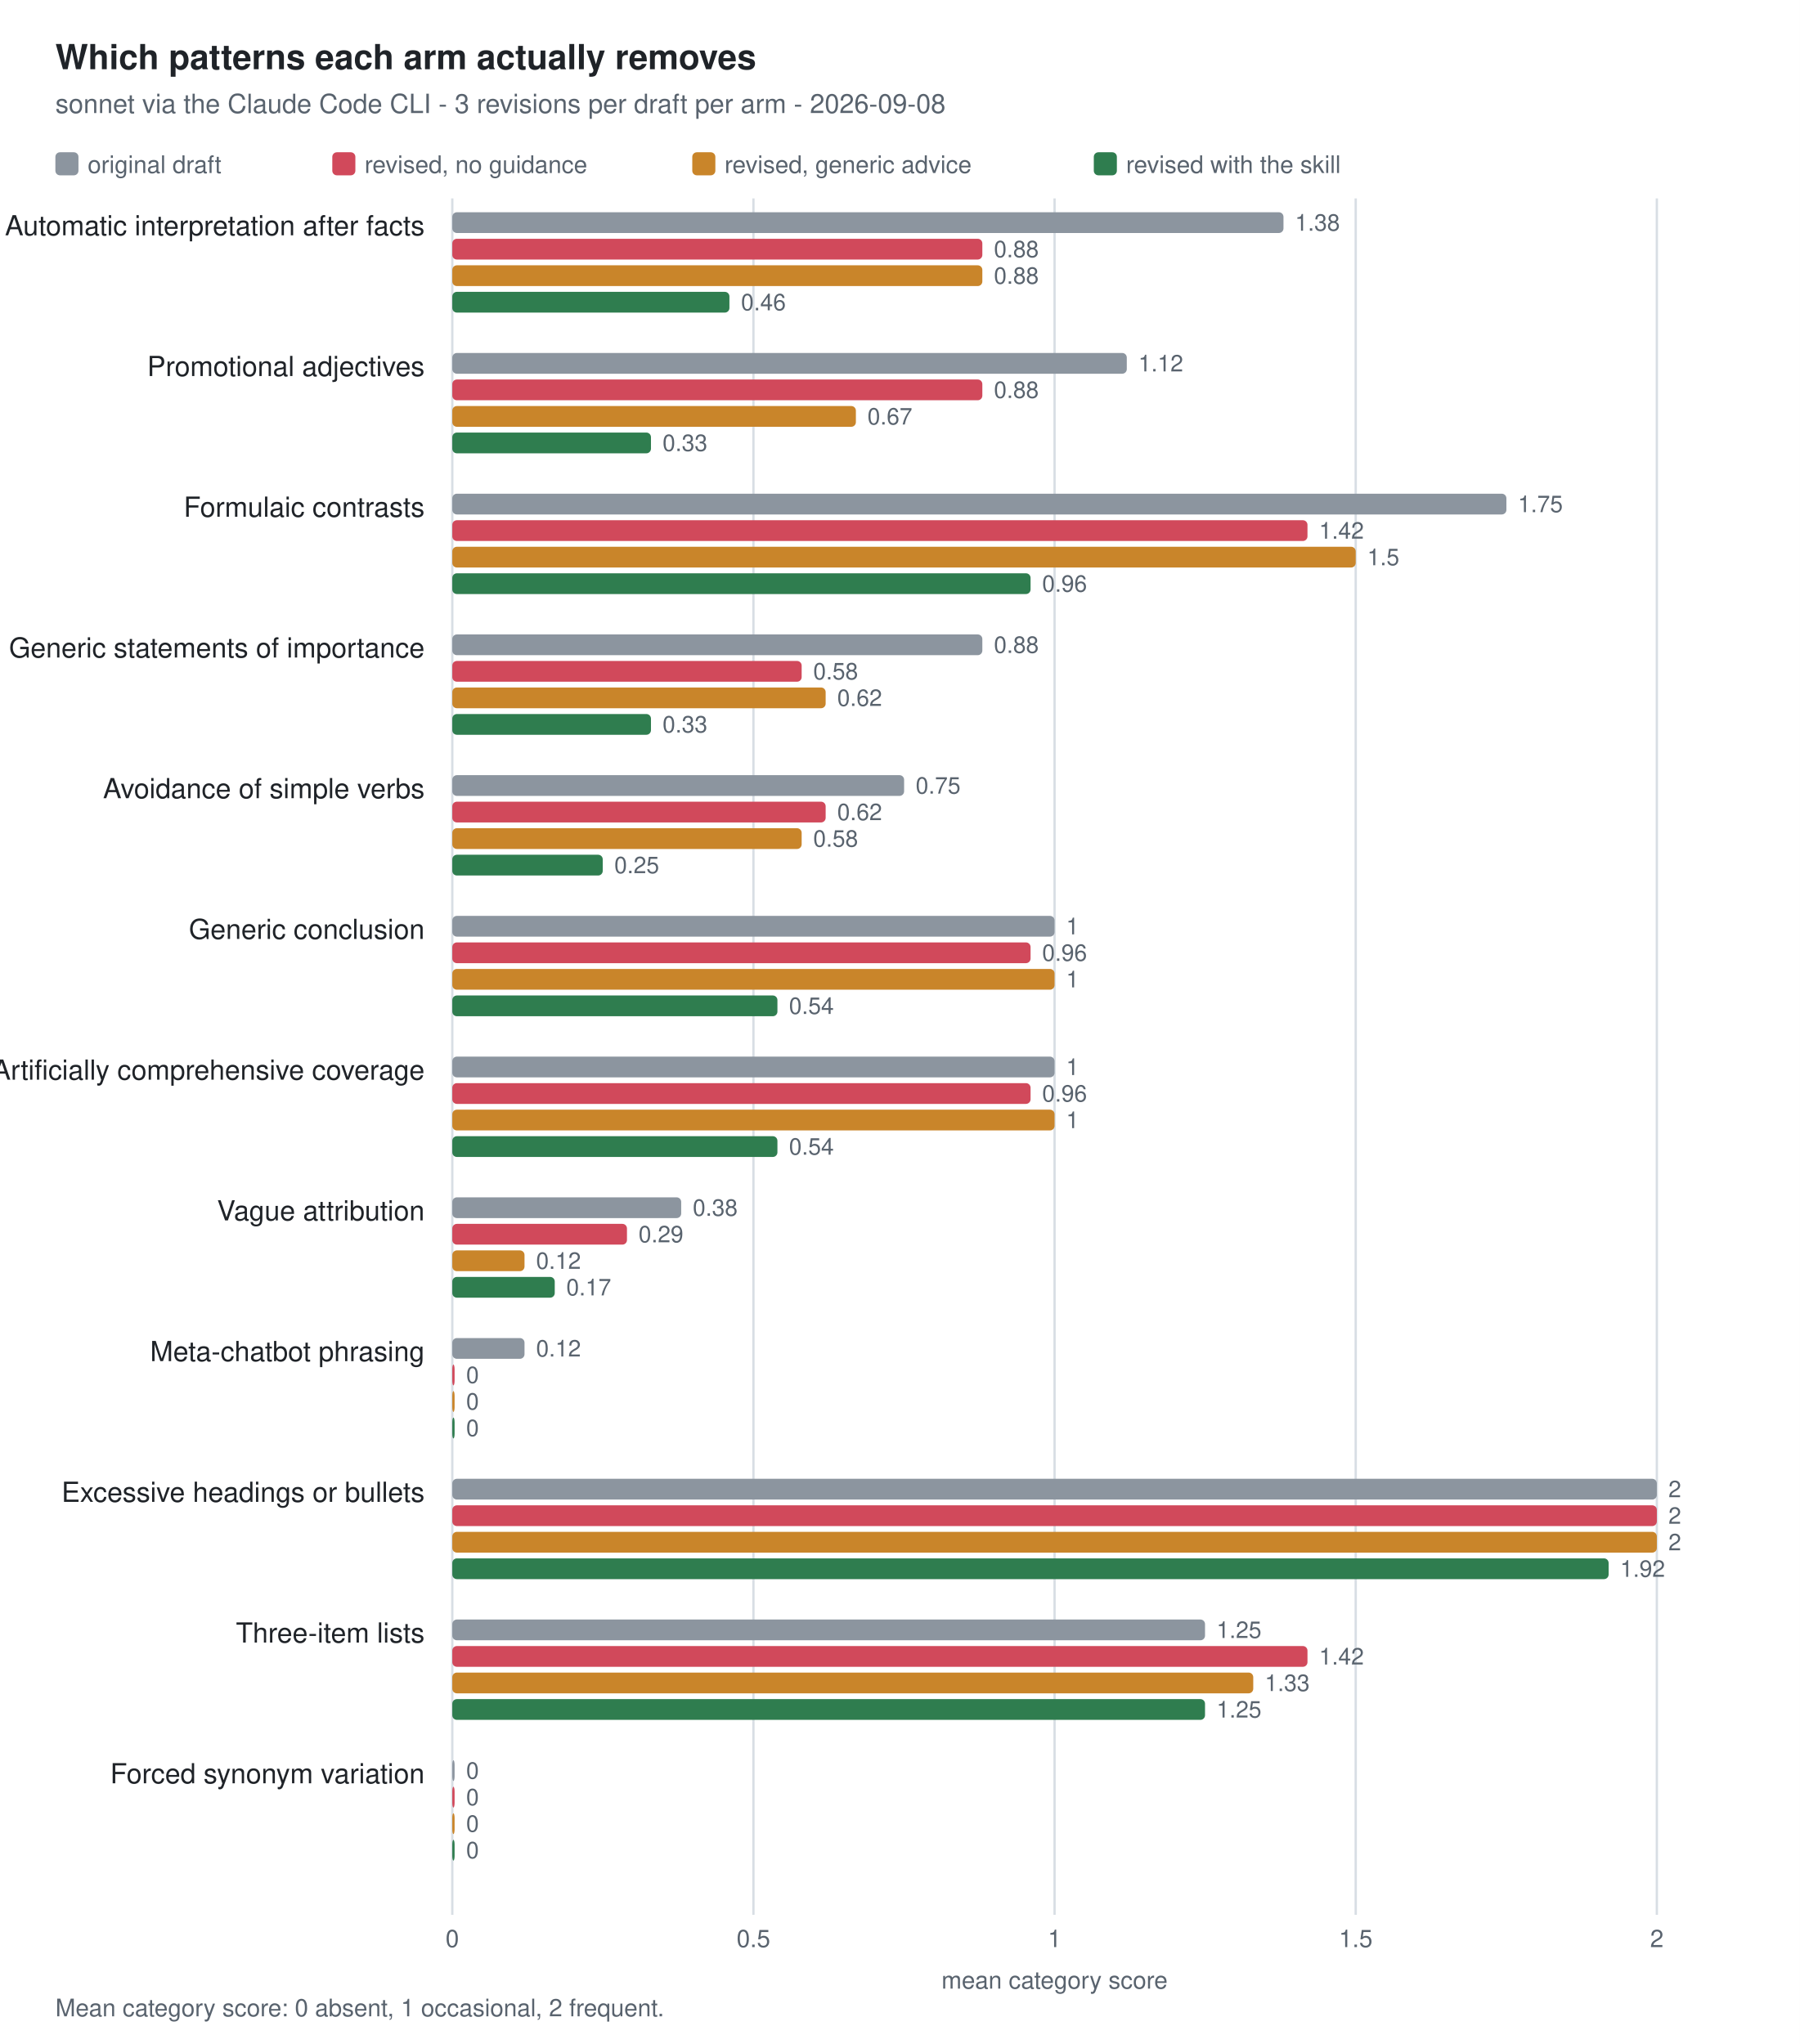
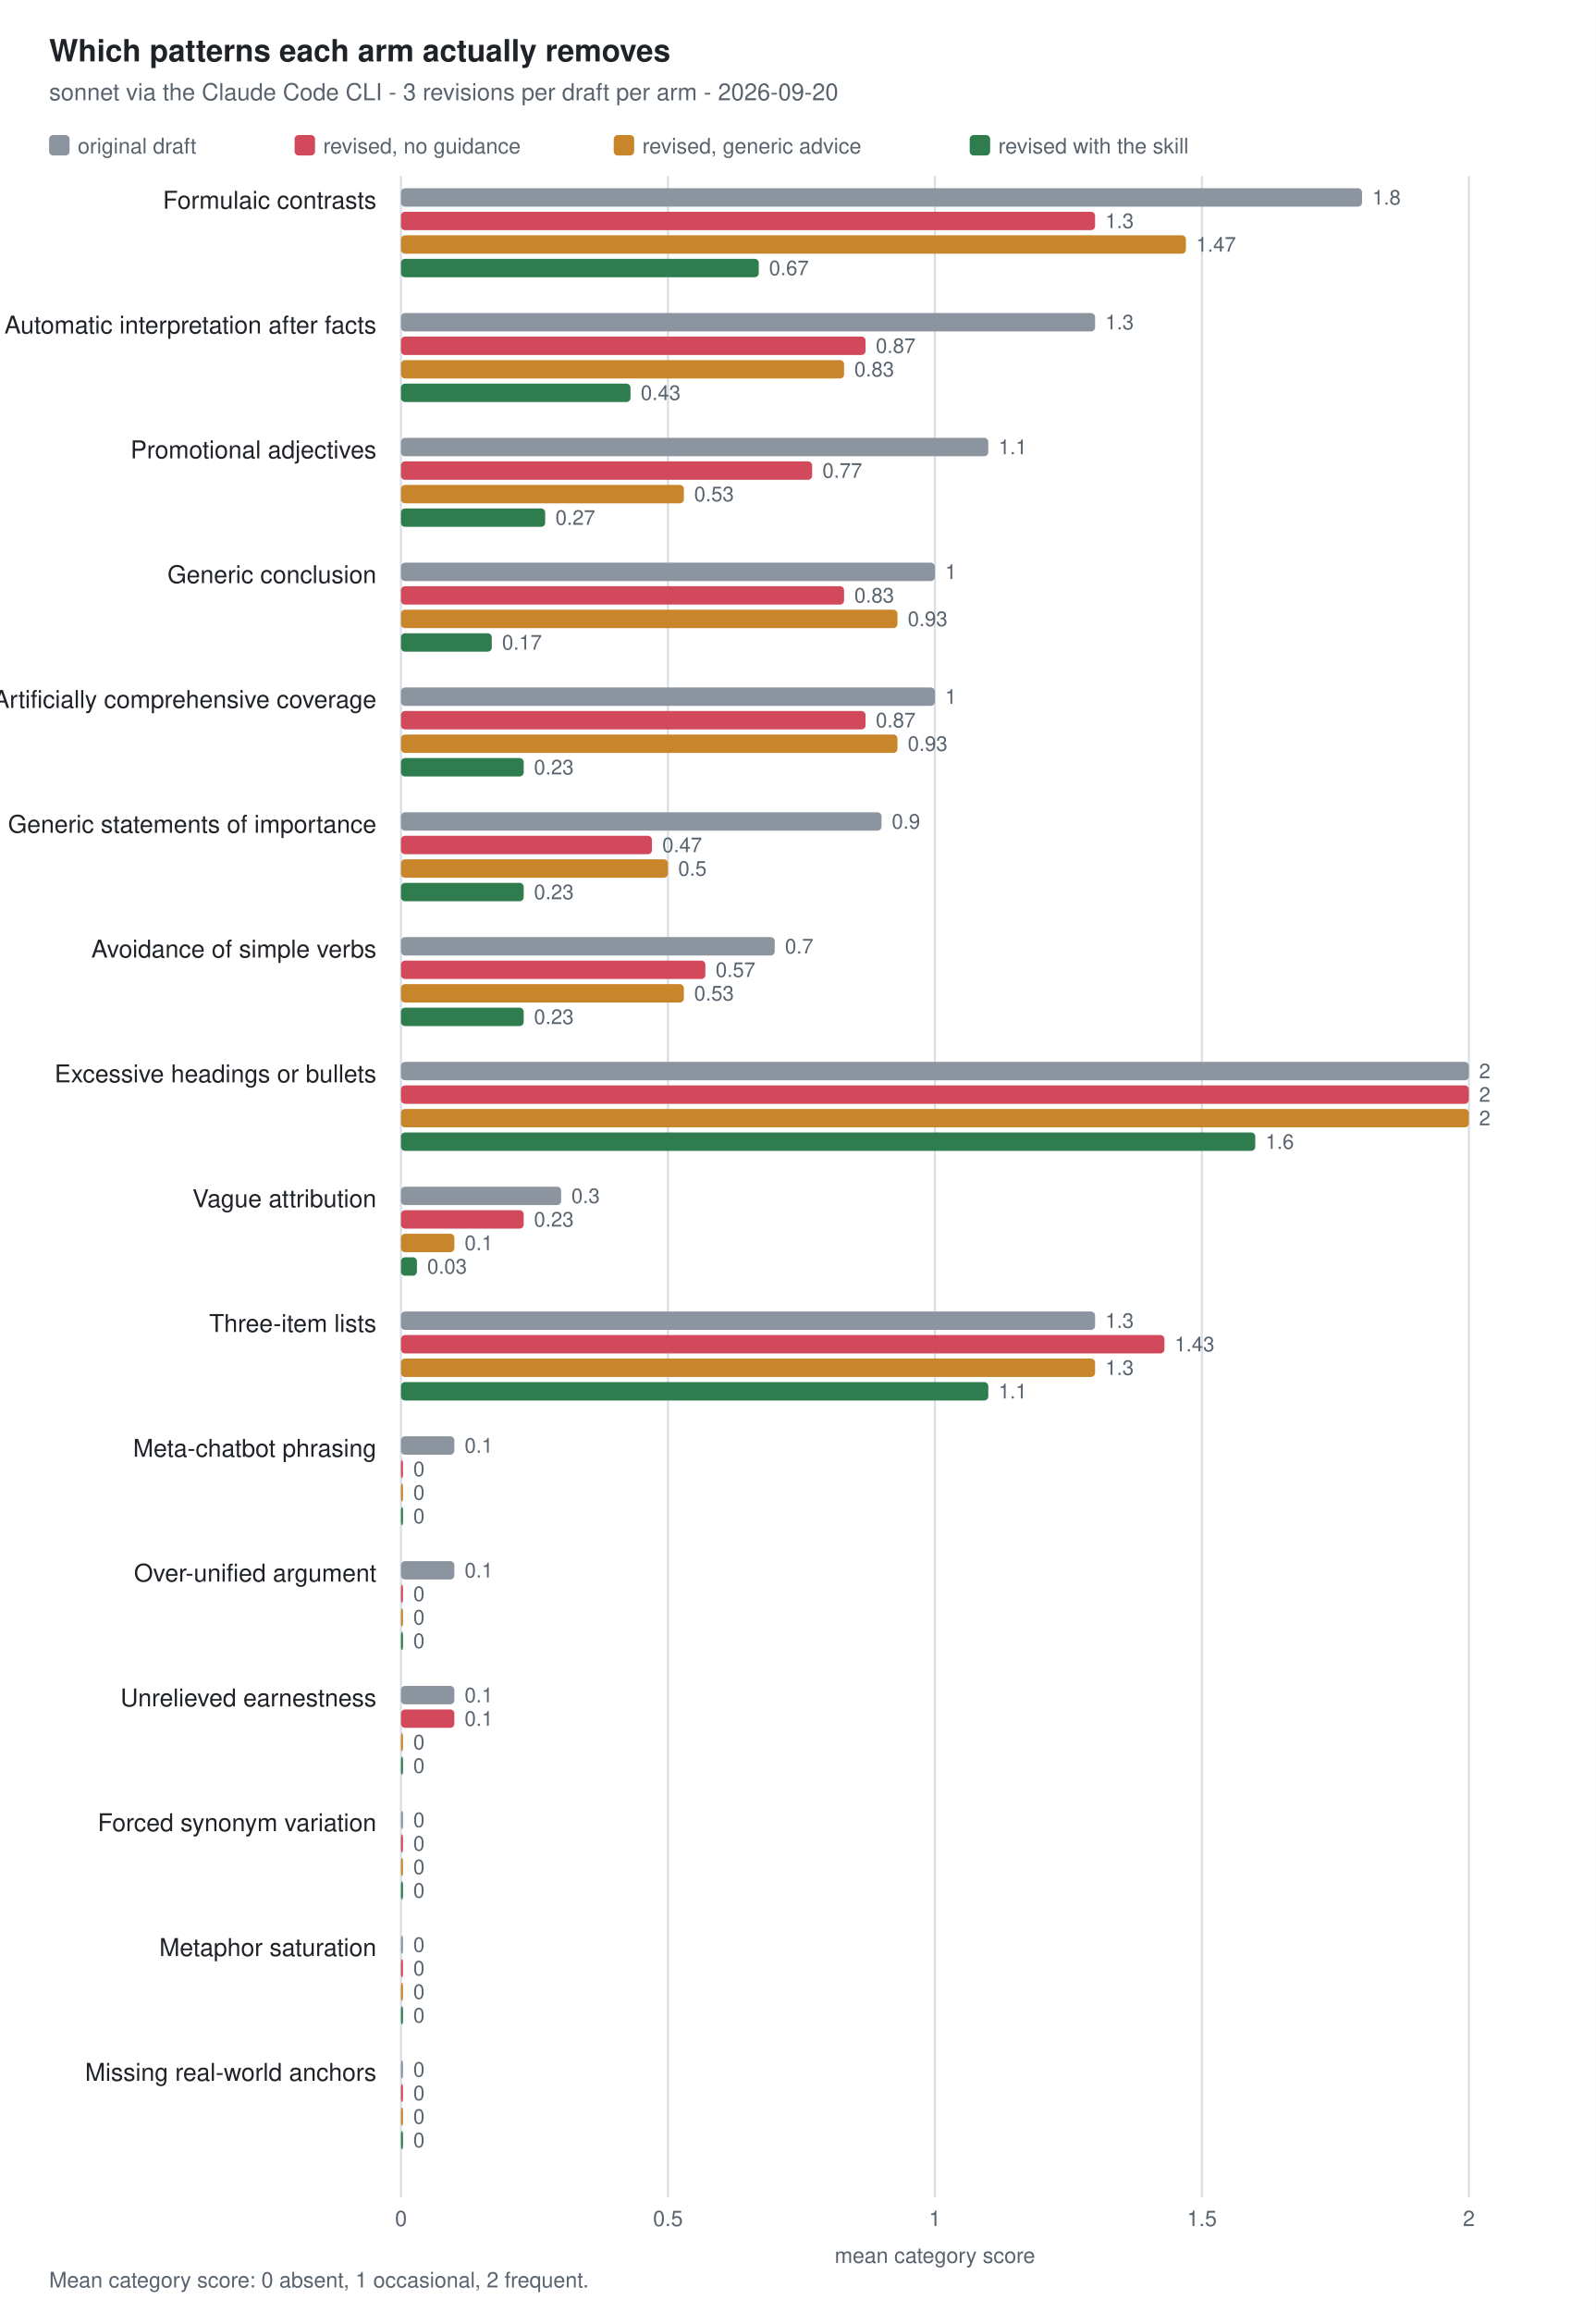
- <svg xmlns="http://www.w3.org/2000/svg" width="780" height="886" viewBox="0 0 780 886" role="img" aria-label="Which patterns each arm actually removes">
+ <svg xmlns="http://www.w3.org/2000/svg" width="780" height="1130" viewBox="0 0 780 1130" role="img" aria-label="Which patterns each arm actually removes">
  <style>text{font-family:-apple-system,BlinkMacSystemFont,'Segoe UI',Helvetica,Arial,sans-serif}.t{font-size:15px;font-weight:600}.s{font-size:11.5px}.l{font-size:12px}.n{font-size:10px}.a{font-size:10.5px}</style>
-   <rect width="780" height="886" fill="#ffffff" />
+   <rect width="780" height="1130" fill="#ffffff" />
  <text class="t" x="24" y="30" fill="#1f2328">Which patterns each arm actually removes</text>
-   <text class="s" x="24" y="49" fill="#59636e">sonnet via the Claude Code CLI - 3 revisions per draft per arm - 2026-09-08</text>
+   <text class="s" x="24" y="49" fill="#59636e">sonnet via the Claude Code CLI - 3 revisions per draft per arm - 2026-09-20</text>
  <rect x="24" y="66" width="10" height="10" rx="2" fill="#8c959f" />
  <text class="a" x="38" y="75" fill="#59636e">original draft</text>
  <rect x="144" y="66" width="10" height="10" rx="2" fill="#d1495b" />
  <text class="a" x="158" y="75" fill="#59636e">revised, no guidance</text>
  <rect x="300" y="66" width="10" height="10" rx="2" fill="#c9852a" />
  <text class="a" x="314" y="75" fill="#59636e">revised, generic advice</text>
  <rect x="474" y="66" width="10" height="10" rx="2" fill="#2f7d4f" />
  <text class="a" x="488" y="75" fill="#59636e">revised with the skill</text>
-   <line x1="196.0" y1="86" x2="196.0" y2="830" stroke="#d8dee4" stroke-width="1" />
-   <text class="a" x="196.0" y="844" text-anchor="middle" fill="#59636e">0</text>
-   <line x1="326.5" y1="86" x2="326.5" y2="830" stroke="#d8dee4" stroke-width="1" />
-   <text class="a" x="326.5" y="844" text-anchor="middle" fill="#59636e">0.5</text>
-   <line x1="457.0" y1="86" x2="457.0" y2="830" stroke="#d8dee4" stroke-width="1" />
-   <text class="a" x="457.0" y="844" text-anchor="middle" fill="#59636e">1</text>
-   <line x1="587.5" y1="86" x2="587.5" y2="830" stroke="#d8dee4" stroke-width="1" />
-   <text class="a" x="587.5" y="844" text-anchor="middle" fill="#59636e">1.5</text>
-   <line x1="718.0" y1="86" x2="718.0" y2="830" stroke="#d8dee4" stroke-width="1" />
-   <text class="a" x="718.0" y="844" text-anchor="middle" fill="#59636e">2</text>
-   <text class="a" x="457.0" y="862" text-anchor="middle" fill="#59636e">mean category score</text>
-   <text class="a" x="24" y="874" fill="#59636e">Mean category score: 0 absent, 1 occasional, 2 frequent.</text>
-   <text class="l" x="184" y="102.0" text-anchor="end" fill="#1f2328">Automatic interpretation after facts</text>
-   <rect x="196" y="92.0" width="360.2" height="9" rx="2" fill="#8c959f" />
-   <text class="n" x="561.2" y="100.0" fill="#59636e">1.38</text>
-   <rect x="196" y="103.5" width="229.7" height="9" rx="2" fill="#d1495b" />
-   <text class="n" x="430.7" y="111.5" fill="#59636e">0.88</text>
-   <rect x="196" y="115.0" width="229.7" height="9" rx="2" fill="#c9852a" />
-   <text class="n" x="430.7" y="123.0" fill="#59636e">0.88</text>
-   <rect x="196" y="126.5" width="120.1" height="9" rx="2" fill="#2f7d4f" />
-   <text class="n" x="321.1" y="134.5" fill="#59636e">0.46</text>
-   <text class="l" x="184" y="163.0" text-anchor="end" fill="#1f2328">Promotional adjectives</text>
-   <rect x="196" y="153.0" width="292.3" height="9" rx="2" fill="#8c959f" />
-   <text class="n" x="493.3" y="161.0" fill="#59636e">1.12</text>
-   <rect x="196" y="164.5" width="229.7" height="9" rx="2" fill="#d1495b" />
-   <text class="n" x="430.7" y="172.5" fill="#59636e">0.88</text>
-   <rect x="196" y="176.0" width="174.9" height="9" rx="2" fill="#c9852a" />
-   <text class="n" x="375.9" y="184.0" fill="#59636e">0.67</text>
-   <rect x="196" y="187.5" width="86.1" height="9" rx="2" fill="#2f7d4f" />
-   <text class="n" x="287.1" y="195.5" fill="#59636e">0.33</text>
-   <text class="l" x="184" y="224.0" text-anchor="end" fill="#1f2328">Formulaic contrasts</text>
-   <rect x="196" y="214.0" width="456.8" height="9" rx="2" fill="#8c959f" />
-   <text class="n" x="657.8" y="222.0" fill="#59636e">1.75</text>
-   <rect x="196" y="225.5" width="370.6" height="9" rx="2" fill="#d1495b" />
-   <text class="n" x="571.6" y="233.5" fill="#59636e">1.42</text>
-   <rect x="196" y="237.0" width="391.5" height="9" rx="2" fill="#c9852a" />
-   <text class="n" x="592.5" y="245.0" fill="#59636e">1.5</text>
-   <rect x="196" y="248.5" width="250.6" height="9" rx="2" fill="#2f7d4f" />
-   <text class="n" x="451.6" y="256.5" fill="#59636e">0.96</text>
-   <text class="l" x="184" y="285.0" text-anchor="end" fill="#1f2328">Generic statements of importance</text>
-   <rect x="196" y="275.0" width="229.7" height="9" rx="2" fill="#8c959f" />
-   <text class="n" x="430.7" y="283.0" fill="#59636e">0.88</text>
-   <rect x="196" y="286.5" width="151.4" height="9" rx="2" fill="#d1495b" />
-   <text class="n" x="352.4" y="294.5" fill="#59636e">0.58</text>
-   <rect x="196" y="298.0" width="161.8" height="9" rx="2" fill="#c9852a" />
-   <text class="n" x="362.8" y="306.0" fill="#59636e">0.62</text>
-   <rect x="196" y="309.5" width="86.1" height="9" rx="2" fill="#2f7d4f" />
-   <text class="n" x="287.1" y="317.5" fill="#59636e">0.33</text>
-   <text class="l" x="184" y="346.0" text-anchor="end" fill="#1f2328">Avoidance of simple verbs</text>
-   <rect x="196" y="336.0" width="195.8" height="9" rx="2" fill="#8c959f" />
-   <text class="n" x="396.8" y="344.0" fill="#59636e">0.75</text>
-   <rect x="196" y="347.5" width="161.8" height="9" rx="2" fill="#d1495b" />
-   <text class="n" x="362.8" y="355.5" fill="#59636e">0.62</text>
-   <rect x="196" y="359.0" width="151.4" height="9" rx="2" fill="#c9852a" />
-   <text class="n" x="352.4" y="367.0" fill="#59636e">0.58</text>
-   <rect x="196" y="370.5" width="65.2" height="9" rx="2" fill="#2f7d4f" />
-   <text class="n" x="266.2" y="378.5" fill="#59636e">0.25</text>
-   <text class="l" x="184" y="407.0" text-anchor="end" fill="#1f2328">Generic conclusion</text>
-   <rect x="196" y="397.0" width="261.0" height="9" rx="2" fill="#8c959f" />
-   <text class="n" x="462.0" y="405.0" fill="#59636e">1</text>
-   <rect x="196" y="408.5" width="250.6" height="9" rx="2" fill="#d1495b" />
-   <text class="n" x="451.6" y="416.5" fill="#59636e">0.96</text>
-   <rect x="196" y="420.0" width="261.0" height="9" rx="2" fill="#c9852a" />
-   <text class="n" x="462.0" y="428.0" fill="#59636e">1</text>
-   <rect x="196" y="431.5" width="140.9" height="9" rx="2" fill="#2f7d4f" />
-   <text class="n" x="341.9" y="439.5" fill="#59636e">0.54</text>
-   <text class="l" x="184" y="468.0" text-anchor="end" fill="#1f2328">Artificially comprehensive coverage</text>
-   <rect x="196" y="458.0" width="261.0" height="9" rx="2" fill="#8c959f" />
-   <text class="n" x="462.0" y="466.0" fill="#59636e">1</text>
-   <rect x="196" y="469.5" width="250.6" height="9" rx="2" fill="#d1495b" />
-   <text class="n" x="451.6" y="477.5" fill="#59636e">0.96</text>
-   <rect x="196" y="481.0" width="261.0" height="9" rx="2" fill="#c9852a" />
-   <text class="n" x="462.0" y="489.0" fill="#59636e">1</text>
-   <rect x="196" y="492.5" width="140.9" height="9" rx="2" fill="#2f7d4f" />
-   <text class="n" x="341.9" y="500.5" fill="#59636e">0.54</text>
-   <text class="l" x="184" y="529.0" text-anchor="end" fill="#1f2328">Vague attribution</text>
-   <rect x="196" y="519.0" width="99.2" height="9" rx="2" fill="#8c959f" />
-   <text class="n" x="300.2" y="527.0" fill="#59636e">0.38</text>
-   <rect x="196" y="530.5" width="75.7" height="9" rx="2" fill="#d1495b" />
-   <text class="n" x="276.7" y="538.5" fill="#59636e">0.29</text>
-   <rect x="196" y="542.0" width="31.3" height="9" rx="2" fill="#c9852a" />
-   <text class="n" x="232.3" y="550.0" fill="#59636e">0.12</text>
-   <rect x="196" y="553.5" width="44.4" height="9" rx="2" fill="#2f7d4f" />
-   <text class="n" x="245.4" y="561.5" fill="#59636e">0.17</text>
-   <text class="l" x="184" y="590.0" text-anchor="end" fill="#1f2328">Meta-chatbot phrasing</text>
-   <rect x="196" y="580.0" width="31.3" height="9" rx="2" fill="#8c959f" />
-   <text class="n" x="232.3" y="588.0" fill="#59636e">0.12</text>
-   <rect x="196" y="591.5" width="1.0" height="9" rx="2" fill="#d1495b" />
-   <text class="n" x="202.0" y="599.5" fill="#59636e">0</text>
-   <rect x="196" y="603.0" width="1.0" height="9" rx="2" fill="#c9852a" />
-   <text class="n" x="202.0" y="611.0" fill="#59636e">0</text>
-   <rect x="196" y="614.5" width="1.0" height="9" rx="2" fill="#2f7d4f" />
-   <text class="n" x="202.0" y="622.5" fill="#59636e">0</text>
-   <text class="l" x="184" y="651.0" text-anchor="end" fill="#1f2328">Excessive headings or bullets</text>
-   <rect x="196" y="641.0" width="522.0" height="9" rx="2" fill="#8c959f" />
-   <text class="n" x="723.0" y="649.0" fill="#59636e">2</text>
-   <rect x="196" y="652.5" width="522.0" height="9" rx="2" fill="#d1495b" />
-   <text class="n" x="723.0" y="660.5" fill="#59636e">2</text>
-   <rect x="196" y="664.0" width="522.0" height="9" rx="2" fill="#c9852a" />
-   <text class="n" x="723.0" y="672.0" fill="#59636e">2</text>
-   <rect x="196" y="675.5" width="501.1" height="9" rx="2" fill="#2f7d4f" />
-   <text class="n" x="702.1" y="683.5" fill="#59636e">1.92</text>
-   <text class="l" x="184" y="712.0" text-anchor="end" fill="#1f2328">Three-item lists</text>
-   <rect x="196" y="702.0" width="326.2" height="9" rx="2" fill="#8c959f" />
-   <text class="n" x="527.2" y="710.0" fill="#59636e">1.25</text>
-   <rect x="196" y="713.5" width="370.6" height="9" rx="2" fill="#d1495b" />
-   <text class="n" x="571.6" y="721.5" fill="#59636e">1.42</text>
-   <rect x="196" y="725.0" width="347.1" height="9" rx="2" fill="#c9852a" />
-   <text class="n" x="548.1" y="733.0" fill="#59636e">1.33</text>
-   <rect x="196" y="736.5" width="326.2" height="9" rx="2" fill="#2f7d4f" />
-   <text class="n" x="527.2" y="744.5" fill="#59636e">1.25</text>
-   <text class="l" x="184" y="773.0" text-anchor="end" fill="#1f2328">Forced synonym variation</text>
-   <rect x="196" y="763.0" width="1.0" height="9" rx="2" fill="#8c959f" />
-   <text class="n" x="202.0" y="771.0" fill="#59636e">0</text>
+   <line x1="196.0" y1="86" x2="196.0" y2="1074" stroke="#d8dee4" stroke-width="1" />
+   <text class="a" x="196.0" y="1088" text-anchor="middle" fill="#59636e">0</text>
+   <line x1="326.5" y1="86" x2="326.5" y2="1074" stroke="#d8dee4" stroke-width="1" />
+   <text class="a" x="326.5" y="1088" text-anchor="middle" fill="#59636e">0.5</text>
+   <line x1="457.0" y1="86" x2="457.0" y2="1074" stroke="#d8dee4" stroke-width="1" />
+   <text class="a" x="457.0" y="1088" text-anchor="middle" fill="#59636e">1</text>
+   <line x1="587.5" y1="86" x2="587.5" y2="1074" stroke="#d8dee4" stroke-width="1" />
+   <text class="a" x="587.5" y="1088" text-anchor="middle" fill="#59636e">1.5</text>
+   <line x1="718.0" y1="86" x2="718.0" y2="1074" stroke="#d8dee4" stroke-width="1" />
+   <text class="a" x="718.0" y="1088" text-anchor="middle" fill="#59636e">2</text>
+   <text class="a" x="457.0" y="1106" text-anchor="middle" fill="#59636e">mean category score</text>
+   <text class="a" x="24" y="1118" fill="#59636e">Mean category score: 0 absent, 1 occasional, 2 frequent.</text>
+   <text class="l" x="184" y="102.0" text-anchor="end" fill="#1f2328">Formulaic contrasts</text>
+   <rect x="196" y="92.0" width="469.8" height="9" rx="2" fill="#8c959f" />
+   <text class="n" x="670.8" y="100.0" fill="#59636e">1.8</text>
+   <rect x="196" y="103.5" width="339.3" height="9" rx="2" fill="#d1495b" />
+   <text class="n" x="540.3" y="111.5" fill="#59636e">1.3</text>
+   <rect x="196" y="115.0" width="383.7" height="9" rx="2" fill="#c9852a" />
+   <text class="n" x="584.7" y="123.0" fill="#59636e">1.47</text>
+   <rect x="196" y="126.5" width="174.9" height="9" rx="2" fill="#2f7d4f" />
+   <text class="n" x="375.9" y="134.5" fill="#59636e">0.67</text>
+   <text class="l" x="184" y="163.0" text-anchor="end" fill="#1f2328">Automatic interpretation after facts</text>
+   <rect x="196" y="153.0" width="339.3" height="9" rx="2" fill="#8c959f" />
+   <text class="n" x="540.3" y="161.0" fill="#59636e">1.3</text>
+   <rect x="196" y="164.5" width="227.1" height="9" rx="2" fill="#d1495b" />
+   <text class="n" x="428.1" y="172.5" fill="#59636e">0.87</text>
+   <rect x="196" y="176.0" width="216.6" height="9" rx="2" fill="#c9852a" />
+   <text class="n" x="417.6" y="184.0" fill="#59636e">0.83</text>
+   <rect x="196" y="187.5" width="112.2" height="9" rx="2" fill="#2f7d4f" />
+   <text class="n" x="313.2" y="195.5" fill="#59636e">0.43</text>
+   <text class="l" x="184" y="224.0" text-anchor="end" fill="#1f2328">Promotional adjectives</text>
+   <rect x="196" y="214.0" width="287.1" height="9" rx="2" fill="#8c959f" />
+   <text class="n" x="488.1" y="222.0" fill="#59636e">1.1</text>
+   <rect x="196" y="225.5" width="201.0" height="9" rx="2" fill="#d1495b" />
+   <text class="n" x="402.0" y="233.5" fill="#59636e">0.77</text>
+   <rect x="196" y="237.0" width="138.3" height="9" rx="2" fill="#c9852a" />
+   <text class="n" x="339.3" y="245.0" fill="#59636e">0.53</text>
+   <rect x="196" y="248.5" width="70.5" height="9" rx="2" fill="#2f7d4f" />
+   <text class="n" x="271.5" y="256.5" fill="#59636e">0.27</text>
+   <text class="l" x="184" y="285.0" text-anchor="end" fill="#1f2328">Generic conclusion</text>
+   <rect x="196" y="275.0" width="261.0" height="9" rx="2" fill="#8c959f" />
+   <text class="n" x="462.0" y="283.0" fill="#59636e">1</text>
+   <rect x="196" y="286.5" width="216.6" height="9" rx="2" fill="#d1495b" />
+   <text class="n" x="417.6" y="294.5" fill="#59636e">0.83</text>
+   <rect x="196" y="298.0" width="242.7" height="9" rx="2" fill="#c9852a" />
+   <text class="n" x="443.7" y="306.0" fill="#59636e">0.93</text>
+   <rect x="196" y="309.5" width="44.4" height="9" rx="2" fill="#2f7d4f" />
+   <text class="n" x="245.4" y="317.5" fill="#59636e">0.17</text>
+   <text class="l" x="184" y="346.0" text-anchor="end" fill="#1f2328">Artificially comprehensive coverage</text>
+   <rect x="196" y="336.0" width="261.0" height="9" rx="2" fill="#8c959f" />
+   <text class="n" x="462.0" y="344.0" fill="#59636e">1</text>
+   <rect x="196" y="347.5" width="227.1" height="9" rx="2" fill="#d1495b" />
+   <text class="n" x="428.1" y="355.5" fill="#59636e">0.87</text>
+   <rect x="196" y="359.0" width="242.7" height="9" rx="2" fill="#c9852a" />
+   <text class="n" x="443.7" y="367.0" fill="#59636e">0.93</text>
+   <rect x="196" y="370.5" width="60.0" height="9" rx="2" fill="#2f7d4f" />
+   <text class="n" x="261.0" y="378.5" fill="#59636e">0.23</text>
+   <text class="l" x="184" y="407.0" text-anchor="end" fill="#1f2328">Generic statements of importance</text>
+   <rect x="196" y="397.0" width="234.9" height="9" rx="2" fill="#8c959f" />
+   <text class="n" x="435.9" y="405.0" fill="#59636e">0.9</text>
+   <rect x="196" y="408.5" width="122.7" height="9" rx="2" fill="#d1495b" />
+   <text class="n" x="323.7" y="416.5" fill="#59636e">0.47</text>
+   <rect x="196" y="420.0" width="130.5" height="9" rx="2" fill="#c9852a" />
+   <text class="n" x="331.5" y="428.0" fill="#59636e">0.5</text>
+   <rect x="196" y="431.5" width="60.0" height="9" rx="2" fill="#2f7d4f" />
+   <text class="n" x="261.0" y="439.5" fill="#59636e">0.23</text>
+   <text class="l" x="184" y="468.0" text-anchor="end" fill="#1f2328">Avoidance of simple verbs</text>
+   <rect x="196" y="458.0" width="182.7" height="9" rx="2" fill="#8c959f" />
+   <text class="n" x="383.7" y="466.0" fill="#59636e">0.7</text>
+   <rect x="196" y="469.5" width="148.8" height="9" rx="2" fill="#d1495b" />
+   <text class="n" x="349.8" y="477.5" fill="#59636e">0.57</text>
+   <rect x="196" y="481.0" width="138.3" height="9" rx="2" fill="#c9852a" />
+   <text class="n" x="339.3" y="489.0" fill="#59636e">0.53</text>
+   <rect x="196" y="492.5" width="60.0" height="9" rx="2" fill="#2f7d4f" />
+   <text class="n" x="261.0" y="500.5" fill="#59636e">0.23</text>
+   <text class="l" x="184" y="529.0" text-anchor="end" fill="#1f2328">Excessive headings or bullets</text>
+   <rect x="196" y="519.0" width="522.0" height="9" rx="2" fill="#8c959f" />
+   <text class="n" x="723.0" y="527.0" fill="#59636e">2</text>
+   <rect x="196" y="530.5" width="522.0" height="9" rx="2" fill="#d1495b" />
+   <text class="n" x="723.0" y="538.5" fill="#59636e">2</text>
+   <rect x="196" y="542.0" width="522.0" height="9" rx="2" fill="#c9852a" />
+   <text class="n" x="723.0" y="550.0" fill="#59636e">2</text>
+   <rect x="196" y="553.5" width="417.6" height="9" rx="2" fill="#2f7d4f" />
+   <text class="n" x="618.6" y="561.5" fill="#59636e">1.6</text>
+   <text class="l" x="184" y="590.0" text-anchor="end" fill="#1f2328">Vague attribution</text>
+   <rect x="196" y="580.0" width="78.3" height="9" rx="2" fill="#8c959f" />
+   <text class="n" x="279.3" y="588.0" fill="#59636e">0.3</text>
+   <rect x="196" y="591.5" width="60.0" height="9" rx="2" fill="#d1495b" />
+   <text class="n" x="261.0" y="599.5" fill="#59636e">0.23</text>
+   <rect x="196" y="603.0" width="26.1" height="9" rx="2" fill="#c9852a" />
+   <text class="n" x="227.1" y="611.0" fill="#59636e">0.1</text>
+   <rect x="196" y="614.5" width="7.8" height="9" rx="2" fill="#2f7d4f" />
+   <text class="n" x="208.8" y="622.5" fill="#59636e">0.03</text>
+   <text class="l" x="184" y="651.0" text-anchor="end" fill="#1f2328">Three-item lists</text>
+   <rect x="196" y="641.0" width="339.3" height="9" rx="2" fill="#8c959f" />
+   <text class="n" x="540.3" y="649.0" fill="#59636e">1.3</text>
+   <rect x="196" y="652.5" width="373.2" height="9" rx="2" fill="#d1495b" />
+   <text class="n" x="574.2" y="660.5" fill="#59636e">1.43</text>
+   <rect x="196" y="664.0" width="339.3" height="9" rx="2" fill="#c9852a" />
+   <text class="n" x="540.3" y="672.0" fill="#59636e">1.3</text>
+   <rect x="196" y="675.5" width="287.1" height="9" rx="2" fill="#2f7d4f" />
+   <text class="n" x="488.1" y="683.5" fill="#59636e">1.1</text>
+   <text class="l" x="184" y="712.0" text-anchor="end" fill="#1f2328">Meta-chatbot phrasing</text>
+   <rect x="196" y="702.0" width="26.1" height="9" rx="2" fill="#8c959f" />
+   <text class="n" x="227.1" y="710.0" fill="#59636e">0.1</text>
+   <rect x="196" y="713.5" width="1.0" height="9" rx="2" fill="#d1495b" />
+   <text class="n" x="202.0" y="721.5" fill="#59636e">0</text>
+   <rect x="196" y="725.0" width="1.0" height="9" rx="2" fill="#c9852a" />
+   <text class="n" x="202.0" y="733.0" fill="#59636e">0</text>
+   <rect x="196" y="736.5" width="1.0" height="9" rx="2" fill="#2f7d4f" />
+   <text class="n" x="202.0" y="744.5" fill="#59636e">0</text>
+   <text class="l" x="184" y="773.0" text-anchor="end" fill="#1f2328">Over-unified argument</text>
+   <rect x="196" y="763.0" width="26.1" height="9" rx="2" fill="#8c959f" />
+   <text class="n" x="227.1" y="771.0" fill="#59636e">0.1</text>
  <rect x="196" y="774.5" width="1.0" height="9" rx="2" fill="#d1495b" />
  <text class="n" x="202.0" y="782.5" fill="#59636e">0</text>
  <rect x="196" y="786.0" width="1.0" height="9" rx="2" fill="#c9852a" />
  <text class="n" x="202.0" y="794.0" fill="#59636e">0</text>
  <rect x="196" y="797.5" width="1.0" height="9" rx="2" fill="#2f7d4f" />
  <text class="n" x="202.0" y="805.5" fill="#59636e">0</text>
+   <text class="l" x="184" y="834.0" text-anchor="end" fill="#1f2328">Unrelieved earnestness</text>
+   <rect x="196" y="824.0" width="26.1" height="9" rx="2" fill="#8c959f" />
+   <text class="n" x="227.1" y="832.0" fill="#59636e">0.1</text>
+   <rect x="196" y="835.5" width="26.1" height="9" rx="2" fill="#d1495b" />
+   <text class="n" x="227.1" y="843.5" fill="#59636e">0.1</text>
+   <rect x="196" y="847.0" width="1.0" height="9" rx="2" fill="#c9852a" />
+   <text class="n" x="202.0" y="855.0" fill="#59636e">0</text>
+   <rect x="196" y="858.5" width="1.0" height="9" rx="2" fill="#2f7d4f" />
+   <text class="n" x="202.0" y="866.5" fill="#59636e">0</text>
+   <text class="l" x="184" y="895.0" text-anchor="end" fill="#1f2328">Forced synonym variation</text>
+   <rect x="196" y="885.0" width="1.0" height="9" rx="2" fill="#8c959f" />
+   <text class="n" x="202.0" y="893.0" fill="#59636e">0</text>
+   <rect x="196" y="896.5" width="1.0" height="9" rx="2" fill="#d1495b" />
+   <text class="n" x="202.0" y="904.5" fill="#59636e">0</text>
+   <rect x="196" y="908.0" width="1.0" height="9" rx="2" fill="#c9852a" />
+   <text class="n" x="202.0" y="916.0" fill="#59636e">0</text>
+   <rect x="196" y="919.5" width="1.0" height="9" rx="2" fill="#2f7d4f" />
+   <text class="n" x="202.0" y="927.5" fill="#59636e">0</text>
+   <text class="l" x="184" y="956.0" text-anchor="end" fill="#1f2328">Metaphor saturation</text>
+   <rect x="196" y="946.0" width="1.0" height="9" rx="2" fill="#8c959f" />
+   <text class="n" x="202.0" y="954.0" fill="#59636e">0</text>
+   <rect x="196" y="957.5" width="1.0" height="9" rx="2" fill="#d1495b" />
+   <text class="n" x="202.0" y="965.5" fill="#59636e">0</text>
+   <rect x="196" y="969.0" width="1.0" height="9" rx="2" fill="#c9852a" />
+   <text class="n" x="202.0" y="977.0" fill="#59636e">0</text>
+   <rect x="196" y="980.5" width="1.0" height="9" rx="2" fill="#2f7d4f" />
+   <text class="n" x="202.0" y="988.5" fill="#59636e">0</text>
+   <text class="l" x="184" y="1017.0" text-anchor="end" fill="#1f2328">Missing real-world anchors</text>
+   <rect x="196" y="1007.0" width="1.0" height="9" rx="2" fill="#8c959f" />
+   <text class="n" x="202.0" y="1015.0" fill="#59636e">0</text>
+   <rect x="196" y="1018.5" width="1.0" height="9" rx="2" fill="#d1495b" />
+   <text class="n" x="202.0" y="1026.5" fill="#59636e">0</text>
+   <rect x="196" y="1030.0" width="1.0" height="9" rx="2" fill="#c9852a" />
+   <text class="n" x="202.0" y="1038.0" fill="#59636e">0</text>
+   <rect x="196" y="1041.5" width="1.0" height="9" rx="2" fill="#2f7d4f" />
+   <text class="n" x="202.0" y="1049.5" fill="#59636e">0</text>
</svg>
